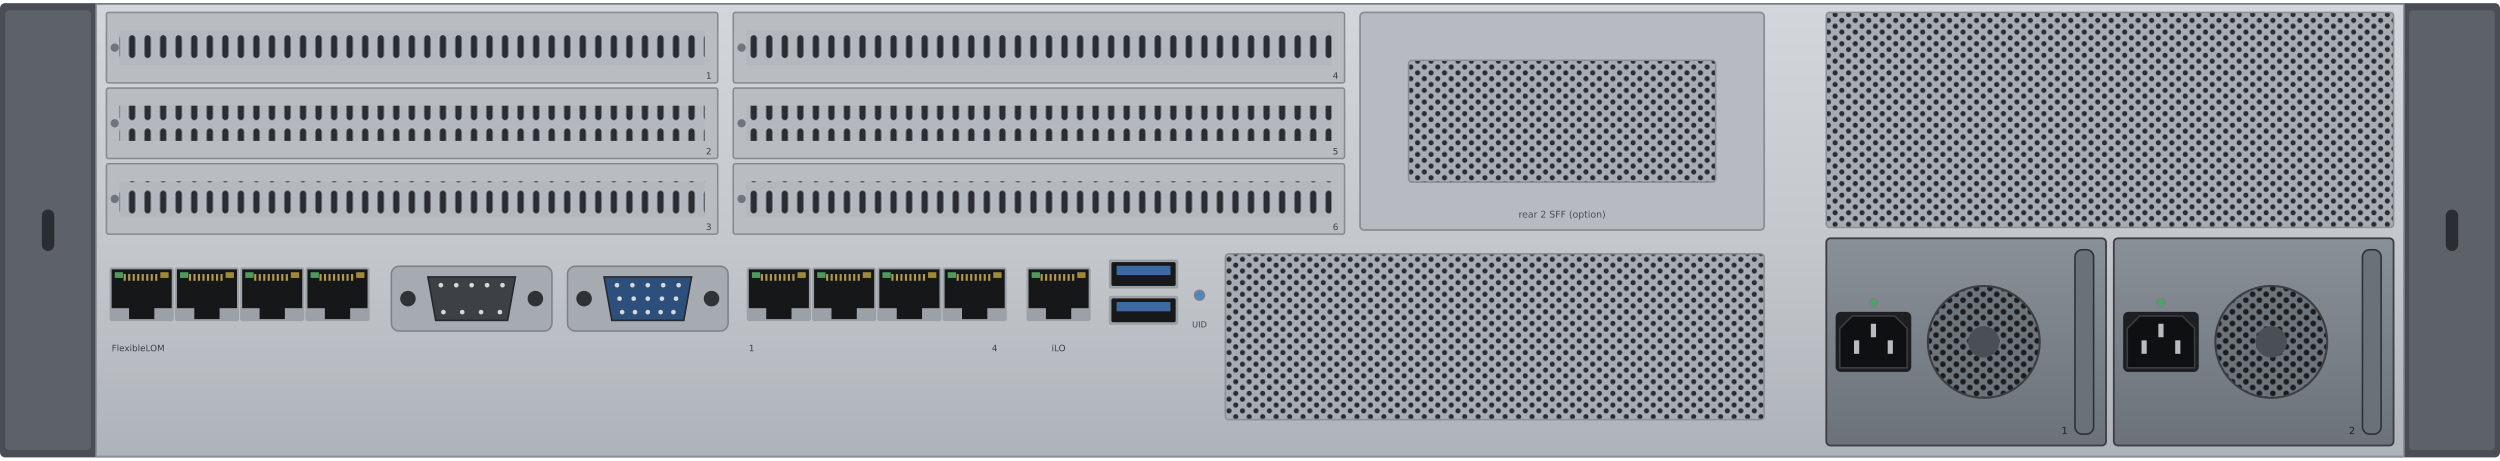
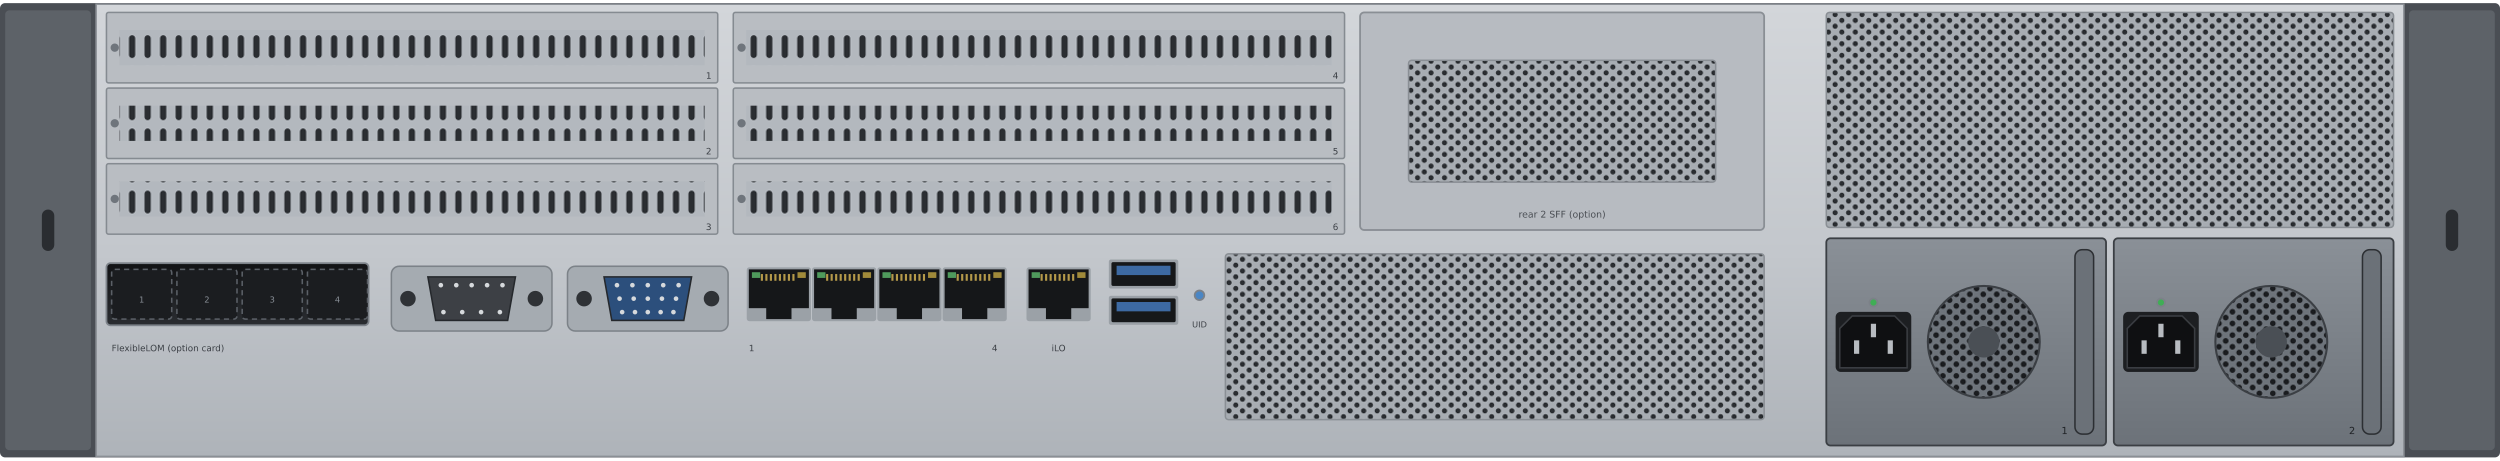
<svg xmlns="http://www.w3.org/2000/svg" viewBox="0 0 482.6 88.9" width="482.6mm" height="88.9mm" font-family="DejaVu Sans, Liberation Sans, Arial, sans-serif">
  <defs>
    <linearGradient id="metal" x1="0" y1="0" x2="0" y2="1">
      <stop offset="0" stop-color="#d3d6da" />
      <stop offset="0.55" stop-color="#c3c7cc" />
      <stop offset="1" stop-color="#aeb3b9" />
    </linearGradient>
    <linearGradient id="ear" x1="0" y1="0" x2="1" y2="0">
      <stop offset="0" stop-color="#a9aeb4" />
      <stop offset="0.5" stop-color="#bfc3c8" />
      <stop offset="1" stop-color="#a3a8ae" />
    </linearGradient>
    <linearGradient id="carrier" x1="0" y1="0" x2="0" y2="1">
      <stop offset="0" stop-color="#5a5f66" />
      <stop offset="1" stop-color="#3d4147" />
    </linearGradient>
    <linearGradient id="carrierv" x1="0" y1="0" x2="1" y2="0">
      <stop offset="0" stop-color="#5a5f66" />
      <stop offset="1" stop-color="#3d4147" />
    </linearGradient>
    <linearGradient id="handle" x1="0" y1="0" x2="0" y2="1">
      <stop offset="0" stop-color="#7b8189" />
      <stop offset="1" stop-color="#5b6067" />
    </linearGradient>
    <linearGradient id="hole" x1="0" y1="0" x2="0" y2="1">
      <stop offset="0" stop-color="#121315" />
      <stop offset="1" stop-color="#2a2d31" />
    </linearGradient>
    <linearGradient id="cage" x1="0" y1="0" x2="0" y2="1">
      <stop offset="0" stop-color="#b9bdc2" />
      <stop offset="1" stop-color="#8e949b" />
    </linearGradient>
    <linearGradient id="module" x1="0" y1="0" x2="0" y2="1">
      <stop offset="0" stop-color="#8a9097" />
      <stop offset="1" stop-color="#6c7279" />
    </linearGradient>
    <linearGradient id="lcd" x1="0" y1="0" x2="0" y2="1">
      <stop offset="0" stop-color="#36414d" />
      <stop offset="1" stop-color="#1f262e" />
    </linearGradient>
    <pattern id="hex" width="2.6" height="2.25" patternUnits="userSpaceOnUse">
      <rect width="2.6" height="2.25" fill="#a7acb2" />
      <circle cx="0.65" cy="0.56" r="0.5" fill="#2b2e32" />
      <circle cx="1.95" cy="1.69" r="0.5" fill="#2b2e32" />
    </pattern>
    <pattern id="hexdark" width="2.6" height="2.25" patternUnits="userSpaceOnUse">
      <rect width="2.6" height="2.25" fill="#6d737a" />
      <circle cx="0.65" cy="0.56" r="0.55" fill="#1b1d20" />
      <circle cx="1.95" cy="1.69" r="0.55" fill="#1b1d20" />
    </pattern>
    <pattern id="slots" width="3" height="6" patternUnits="userSpaceOnUse">
      <rect width="3" height="6" fill="#b3b8be" />
      <rect x="0.9" y="0.8" width="1.2" height="4.4" rx="0.6" fill="#2b2e32" />
    </pattern>
  </defs>
  <rect x="0" y="0.6" width="482.6" height="87.7" fill="#4a4e54" rx="1" />
  <rect x="1" y="2" width="16.55" height="84.9" fill="#5d6268" rx="0.8" />
  <rect x="8.08" y="40.45" width="2.4" height="8" rx="1.2" fill="#2a2d31" />
  <rect x="465.05" y="2" width="16.55" height="84.9" fill="#5d6268" rx="0.8" />
  <rect x="472.13" y="40.45" width="2.4" height="8" rx="1.2" fill="#2a2d31" />
  <rect x="18.55" y="0.8" width="445.5" height="87.3" fill="url(#metal)" stroke="#8a8f95" stroke-width="0.3" />
  <rect x="20.55" y="2.4" width="118" height="13.6" fill="#b9bdc2" rx="0.4" stroke="#858b91" stroke-width="0.3" />
  <rect x="23.05" y="5.8" width="113" height="6.8" fill="url(#slots)" />
  <circle cx="22.15" cy="9.2" r="0.8" fill="#6f757c" />
  <text x="137.35" y="15.2" font-size="1.7" text-anchor="end" fill="#3b3f45">1</text>
  <rect x="20.55" y="17" width="118" height="13.6" fill="#b9bdc2" rx="0.4" stroke="#858b91" stroke-width="0.3" />
  <rect x="23.05" y="20.4" width="113" height="6.8" fill="url(#slots)" />
  <circle cx="22.15" cy="23.8" r="0.8" fill="#6f757c" />
  <text x="137.35" y="29.8" font-size="1.7" text-anchor="end" fill="#3b3f45">2</text>
  <rect x="20.55" y="31.6" width="118" height="13.6" fill="#b9bdc2" rx="0.4" stroke="#858b91" stroke-width="0.3" />
  <rect x="23.05" y="35" width="113" height="6.8" fill="url(#slots)" />
  <circle cx="22.15" cy="38.4" r="0.8" fill="#6f757c" />
  <text x="137.35" y="44.4" font-size="1.7" text-anchor="end" fill="#3b3f45">3</text>
  <rect x="141.55" y="2.4" width="118" height="13.6" fill="#b9bdc2" rx="0.4" stroke="#858b91" stroke-width="0.3" />
  <rect x="144.05" y="5.8" width="113" height="6.8" fill="url(#slots)" />
  <circle cx="143.15" cy="9.2" r="0.8" fill="#6f757c" />
  <text x="258.35" y="15.2" font-size="1.7" text-anchor="end" fill="#3b3f45">4</text>
  <rect x="141.55" y="17" width="118" height="13.6" fill="#b9bdc2" rx="0.4" stroke="#858b91" stroke-width="0.3" />
  <rect x="144.05" y="20.4" width="113" height="6.8" fill="url(#slots)" />
  <circle cx="143.15" cy="23.8" r="0.8" fill="#6f757c" />
  <text x="258.35" y="29.8" font-size="1.7" text-anchor="end" fill="#3b3f45">5</text>
  <rect x="141.55" y="31.6" width="118" height="13.6" fill="#b9bdc2" rx="0.4" stroke="#858b91" stroke-width="0.3" />
  <rect x="144.05" y="35" width="113" height="6.8" fill="url(#slots)" />
  <circle cx="143.15" cy="38.4" r="0.8" fill="#6f757c" />
  <text x="258.35" y="44.4" font-size="1.7" text-anchor="end" fill="#3b3f45">6</text>
  <rect x="262.55" y="2.4" width="78" height="42" fill="#b7bbc1" rx="0.8" stroke="#8a8f95" stroke-width="0.35" />
  <rect x="271.91" y="11.64" width="59.28" height="23.52" fill="url(#hex)" rx="0.6" stroke="#8a8f95" stroke-width="0.3" />
  <text x="301.55" y="42" font-size="1.8" text-anchor="middle" fill="#4a4e54">rear 2 SFF (option)</text>
-   <rect x="21.15" y="51.6" width="12.4" height="10.4" fill="#9ba1a7" rx="0.5" />
-   <path d="M21.55 52H33.15V59.49H29.79V61.6H24.91V59.49H21.55Z" fill="#151719" />
-   <rect x="23.87" y="52.9" width="0.41" height="1.3" fill="#b59a4a" />
-   <rect x="24.74" y="52.9" width="0.41" height="1.3" fill="#b59a4a" />
-   <rect x="25.61" y="52.9" width="0.41" height="1.3" fill="#b59a4a" />
-   <rect x="26.48" y="52.9" width="0.41" height="1.3" fill="#b59a4a" />
-   <rect x="27.35" y="52.9" width="0.41" height="1.3" fill="#b59a4a" />
-   <rect x="28.22" y="52.9" width="0.41" height="1.3" fill="#b59a4a" />
-   <rect x="29.09" y="52.9" width="0.41" height="1.3" fill="#b59a4a" />
-   <rect x="29.96" y="52.9" width="0.41" height="1.3" fill="#b59a4a" />
-   <rect x="22.15" y="52.55" width="1.6" height="1.1" fill="#4f9a5c" />
-   <rect x="30.95" y="52.55" width="1.6" height="1.1" fill="#a08a3a" />
-   <rect x="33.75" y="51.6" width="12.4" height="10.4" fill="#9ba1a7" rx="0.5" />
-   <path d="M34.15 52H45.75V59.49H42.39V61.6H37.51V59.49H34.15Z" fill="#151719" />
-   <rect x="36.47" y="52.9" width="0.41" height="1.3" fill="#b59a4a" />
-   <rect x="37.34" y="52.9" width="0.41" height="1.3" fill="#b59a4a" />
-   <rect x="38.21" y="52.9" width="0.41" height="1.3" fill="#b59a4a" />
-   <rect x="39.08" y="52.9" width="0.41" height="1.3" fill="#b59a4a" />
-   <rect x="39.95" y="52.9" width="0.41" height="1.3" fill="#b59a4a" />
-   <rect x="40.82" y="52.9" width="0.41" height="1.3" fill="#b59a4a" />
-   <rect x="41.69" y="52.9" width="0.41" height="1.3" fill="#b59a4a" />
-   <rect x="42.56" y="52.9" width="0.41" height="1.3" fill="#b59a4a" />
-   <rect x="34.75" y="52.55" width="1.6" height="1.1" fill="#4f9a5c" />
-   <rect x="43.55" y="52.55" width="1.6" height="1.1" fill="#a08a3a" />
-   <rect x="46.35" y="51.6" width="12.4" height="10.4" fill="#9ba1a7" rx="0.5" />
-   <path d="M46.75 52H58.35V59.49H54.99V61.6H50.11V59.49H46.75Z" fill="#151719" />
-   <rect x="49.07" y="52.9" width="0.41" height="1.3" fill="#b59a4a" />
-   <rect x="49.94" y="52.9" width="0.41" height="1.3" fill="#b59a4a" />
-   <rect x="50.81" y="52.9" width="0.41" height="1.3" fill="#b59a4a" />
-   <rect x="51.68" y="52.9" width="0.41" height="1.3" fill="#b59a4a" />
-   <rect x="52.55" y="52.9" width="0.41" height="1.3" fill="#b59a4a" />
-   <rect x="53.42" y="52.9" width="0.41" height="1.3" fill="#b59a4a" />
-   <rect x="54.29" y="52.9" width="0.41" height="1.3" fill="#b59a4a" />
-   <rect x="55.16" y="52.9" width="0.41" height="1.3" fill="#b59a4a" />
-   <rect x="47.35" y="52.55" width="1.6" height="1.1" fill="#4f9a5c" />
-   <rect x="56.15" y="52.55" width="1.6" height="1.1" fill="#a08a3a" />
-   <rect x="58.95" y="51.6" width="12.4" height="10.4" fill="#9ba1a7" rx="0.5" />
-   <path d="M59.35 52H70.95V59.49H67.59V61.6H62.71V59.49H59.35Z" fill="#151719" />
-   <rect x="61.67" y="52.9" width="0.41" height="1.3" fill="#b59a4a" />
-   <rect x="62.54" y="52.9" width="0.41" height="1.3" fill="#b59a4a" />
-   <rect x="63.41" y="52.9" width="0.41" height="1.3" fill="#b59a4a" />
-   <rect x="64.28" y="52.9" width="0.41" height="1.3" fill="#b59a4a" />
-   <rect x="65.15" y="52.9" width="0.41" height="1.3" fill="#b59a4a" />
-   <rect x="66.02" y="52.9" width="0.41" height="1.3" fill="#b59a4a" />
-   <rect x="66.89" y="52.9" width="0.41" height="1.3" fill="#b59a4a" />
-   <rect x="67.76" y="52.9" width="0.41" height="1.3" fill="#b59a4a" />
-   <rect x="59.95" y="52.55" width="1.6" height="1.1" fill="#4f9a5c" />
-   <rect x="68.75" y="52.55" width="1.6" height="1.1" fill="#a08a3a" />
-   <text x="21.55" y="67.8" font-size="1.7" text-anchor="start" fill="#3b3f45">FlexibleLOM</text>
+   <rect x="20.55" y="50.8" width="50.6" height="12" rx="0.8" fill="url(#hole)" />
+   <rect x="20.55" y="50.8" width="50.6" height="12" rx="0.8" fill="none" stroke="#7d838a" stroke-width="0.35" />
+   <rect x="21.55" y="52" width="11.6" height="9.6" fill="#1b1d20" rx="0.6" stroke="#5b6067" stroke-width="0.3" stroke-dasharray="1 0.8" />
+   <text x="27.35" y="58.4" font-size="1.6" text-anchor="middle" fill="#8a9098">1</text>
+   <rect x="34.15" y="52" width="11.6" height="9.6" fill="#1b1d20" rx="0.6" stroke="#5b6067" stroke-width="0.3" stroke-dasharray="1 0.8" />
+   <text x="39.95" y="58.4" font-size="1.6" text-anchor="middle" fill="#8a9098">2</text>
+   <rect x="46.75" y="52" width="11.6" height="9.6" fill="#1b1d20" rx="0.6" stroke="#5b6067" stroke-width="0.3" stroke-dasharray="1 0.8" />
+   <text x="52.55" y="58.4" font-size="1.6" text-anchor="middle" fill="#8a9098">3</text>
+   <rect x="59.35" y="52" width="11.6" height="9.6" fill="#1b1d20" rx="0.6" stroke="#5b6067" stroke-width="0.3" stroke-dasharray="1 0.8" />
+   <text x="65.15" y="58.4" font-size="1.6" text-anchor="middle" fill="#8a9098">4</text>
+   <text x="21.55" y="67.8" font-size="1.7" text-anchor="start" fill="#3b3f45">FlexibleLOM (option card)</text>
  <rect x="75.55" y="51.4" width="31" height="12.5" fill="#a5abb1" rx="1.5" stroke="#7c8288" stroke-width="0.3" />
  <circle cx="78.75" cy="57.65" r="1.5" fill="#2f3236" />
  <circle cx="103.35" cy="57.65" r="1.5" fill="#2f3236" />
  <path d="M82.6 53.45H99.5L98 61.85H84.1Z" fill="#3d4045" stroke="#25282c" stroke-width="0.3" />
  <circle cx="85.1" cy="55.05" r="0.45" fill="#d6d9dc" />
  <circle cx="88.08" cy="55.05" r="0.45" fill="#d6d9dc" />
  <circle cx="91.05" cy="55.05" r="0.45" fill="#d6d9dc" />
  <circle cx="94.03" cy="55.05" r="0.45" fill="#d6d9dc" />
  <circle cx="97" cy="55.05" r="0.45" fill="#d6d9dc" />
  <circle cx="85.6" cy="60.25" r="0.45" fill="#d6d9dc" />
  <circle cx="89.23" cy="60.25" r="0.45" fill="#d6d9dc" />
  <circle cx="92.87" cy="60.25" r="0.45" fill="#d6d9dc" />
  <circle cx="96.5" cy="60.25" r="0.45" fill="#d6d9dc" />
  <rect x="109.55" y="51.4" width="31" height="12.5" fill="#a5abb1" rx="1.5" stroke="#7c8288" stroke-width="0.3" />
  <circle cx="112.75" cy="57.65" r="1.5" fill="#2f3236" />
  <circle cx="137.35" cy="57.65" r="1.5" fill="#2f3236" />
  <path d="M116.6 53.45H133.5L132 61.85H118.1Z" fill="#2c4f7c" stroke="#25282c" stroke-width="0.3" />
  <circle cx="119.1" cy="55.05" r="0.45" fill="#d6d9dc" />
  <circle cx="122.08" cy="55.05" r="0.45" fill="#d6d9dc" />
  <circle cx="125.05" cy="55.05" r="0.45" fill="#d6d9dc" />
  <circle cx="128.03" cy="55.05" r="0.45" fill="#d6d9dc" />
  <circle cx="131" cy="55.05" r="0.45" fill="#d6d9dc" />
  <circle cx="119.6" cy="57.65" r="0.45" fill="#d6d9dc" />
  <circle cx="122.33" cy="57.65" r="0.45" fill="#d6d9dc" />
  <circle cx="125.05" cy="57.65" r="0.45" fill="#d6d9dc" />
  <circle cx="127.78" cy="57.65" r="0.45" fill="#d6d9dc" />
  <circle cx="130.5" cy="57.65" r="0.45" fill="#d6d9dc" />
  <circle cx="120.1" cy="60.25" r="0.45" fill="#d6d9dc" />
  <circle cx="122.58" cy="60.25" r="0.45" fill="#d6d9dc" />
  <circle cx="125.05" cy="60.25" r="0.45" fill="#d6d9dc" />
  <circle cx="127.53" cy="60.25" r="0.45" fill="#d6d9dc" />
  <circle cx="130" cy="60.25" r="0.45" fill="#d6d9dc" />
  <rect x="144.15" y="51.6" width="12.4" height="10.4" fill="#9ba1a7" rx="0.5" />
  <path d="M144.55 52H156.15V59.49H152.79V61.6H147.91V59.49H144.55Z" fill="#151719" />
  <rect x="146.87" y="52.9" width="0.41" height="1.3" fill="#b59a4a" />
  <rect x="147.74" y="52.9" width="0.41" height="1.3" fill="#b59a4a" />
  <rect x="148.61" y="52.9" width="0.41" height="1.3" fill="#b59a4a" />
  <rect x="149.48" y="52.9" width="0.41" height="1.3" fill="#b59a4a" />
  <rect x="150.35" y="52.9" width="0.41" height="1.3" fill="#b59a4a" />
  <rect x="151.22" y="52.9" width="0.41" height="1.3" fill="#b59a4a" />
  <rect x="152.09" y="52.9" width="0.41" height="1.3" fill="#b59a4a" />
  <rect x="152.96" y="52.9" width="0.41" height="1.3" fill="#b59a4a" />
  <rect x="145.15" y="52.55" width="1.6" height="1.1" fill="#4f9a5c" />
  <rect x="153.95" y="52.55" width="1.6" height="1.1" fill="#a08a3a" />
  <rect x="156.75" y="51.6" width="12.4" height="10.4" fill="#9ba1a7" rx="0.5" />
  <path d="M157.15 52H168.75V59.49H165.39V61.6H160.51V59.49H157.15Z" fill="#151719" />
  <rect x="159.47" y="52.9" width="0.41" height="1.3" fill="#b59a4a" />
  <rect x="160.34" y="52.9" width="0.41" height="1.3" fill="#b59a4a" />
  <rect x="161.21" y="52.9" width="0.41" height="1.3" fill="#b59a4a" />
  <rect x="162.08" y="52.9" width="0.41" height="1.3" fill="#b59a4a" />
  <rect x="162.95" y="52.9" width="0.41" height="1.3" fill="#b59a4a" />
  <rect x="163.82" y="52.9" width="0.41" height="1.3" fill="#b59a4a" />
  <rect x="164.69" y="52.9" width="0.41" height="1.3" fill="#b59a4a" />
  <rect x="165.56" y="52.9" width="0.41" height="1.3" fill="#b59a4a" />
  <rect x="157.75" y="52.55" width="1.6" height="1.1" fill="#4f9a5c" />
  <rect x="166.55" y="52.55" width="1.6" height="1.1" fill="#a08a3a" />
  <rect x="169.35" y="51.6" width="12.4" height="10.4" fill="#9ba1a7" rx="0.5" />
  <path d="M169.75 52H181.35V59.49H177.99V61.6H173.11V59.49H169.75Z" fill="#151719" />
  <rect x="172.07" y="52.9" width="0.41" height="1.3" fill="#b59a4a" />
  <rect x="172.94" y="52.9" width="0.41" height="1.3" fill="#b59a4a" />
  <rect x="173.81" y="52.9" width="0.41" height="1.3" fill="#b59a4a" />
  <rect x="174.68" y="52.9" width="0.41" height="1.3" fill="#b59a4a" />
  <rect x="175.55" y="52.9" width="0.41" height="1.3" fill="#b59a4a" />
  <rect x="176.42" y="52.9" width="0.41" height="1.3" fill="#b59a4a" />
  <rect x="177.29" y="52.9" width="0.41" height="1.3" fill="#b59a4a" />
  <rect x="178.16" y="52.9" width="0.41" height="1.3" fill="#b59a4a" />
  <rect x="170.35" y="52.55" width="1.6" height="1.1" fill="#4f9a5c" />
  <rect x="179.15" y="52.55" width="1.6" height="1.1" fill="#a08a3a" />
  <rect x="181.95" y="51.6" width="12.4" height="10.4" fill="#9ba1a7" rx="0.5" />
  <path d="M182.35 52H193.95V59.49H190.59V61.6H185.71V59.49H182.35Z" fill="#151719" />
  <rect x="184.67" y="52.9" width="0.41" height="1.3" fill="#b59a4a" />
  <rect x="185.54" y="52.9" width="0.41" height="1.3" fill="#b59a4a" />
  <rect x="186.41" y="52.9" width="0.41" height="1.3" fill="#b59a4a" />
  <rect x="187.28" y="52.9" width="0.41" height="1.3" fill="#b59a4a" />
  <rect x="188.15" y="52.9" width="0.41" height="1.3" fill="#b59a4a" />
  <rect x="189.02" y="52.9" width="0.41" height="1.3" fill="#b59a4a" />
  <rect x="189.89" y="52.9" width="0.41" height="1.3" fill="#b59a4a" />
  <rect x="190.76" y="52.9" width="0.41" height="1.3" fill="#b59a4a" />
  <rect x="182.95" y="52.55" width="1.6" height="1.1" fill="#4f9a5c" />
  <rect x="191.75" y="52.55" width="1.6" height="1.1" fill="#a08a3a" />
  <text x="144.55" y="67.8" font-size="1.7" text-anchor="start" fill="#3b3f45">1</text>
  <text x="192.55" y="67.8" font-size="1.7" text-anchor="end" fill="#3b3f45">4</text>
  <rect x="198.15" y="51.6" width="12.4" height="10.4" fill="#9ba1a7" rx="0.5" />
  <path d="M198.55 52H210.15V59.49H206.79V61.6H201.91V59.49H198.55Z" fill="#151719" />
  <rect x="200.87" y="52.9" width="0.41" height="1.3" fill="#b59a4a" />
  <rect x="201.74" y="52.9" width="0.41" height="1.3" fill="#b59a4a" />
  <rect x="202.61" y="52.9" width="0.41" height="1.3" fill="#b59a4a" />
  <rect x="203.48" y="52.9" width="0.41" height="1.3" fill="#b59a4a" />
  <rect x="204.35" y="52.9" width="0.41" height="1.3" fill="#b59a4a" />
  <rect x="205.22" y="52.9" width="0.41" height="1.3" fill="#b59a4a" />
  <rect x="206.09" y="52.9" width="0.41" height="1.3" fill="#b59a4a" />
  <rect x="206.96" y="52.9" width="0.41" height="1.3" fill="#b59a4a" />
  <rect x="199.15" y="52.55" width="1.6" height="1.1" fill="#4f9a5c" />
  <rect x="207.95" y="52.55" width="1.6" height="1.1" fill="#a08a3a" />
  <text x="204.35" y="67.8" font-size="1.7" text-anchor="middle" fill="#3b3f45">iLO</text>
  <rect x="214.05" y="50.1" width="13.4" height="5.6" fill="#9aa0a6" rx="0.4" />
  <rect x="214.55" y="50.6" width="12.4" height="4.6" fill="#16181a" rx="0.3" />
  <rect x="215.55" y="51.3" width="10.4" height="1.8" fill="#3d6aa3" />
  <rect x="214.05" y="57.1" width="13.4" height="5.6" fill="#9aa0a6" rx="0.4" />
  <rect x="214.55" y="57.6" width="12.4" height="4.6" fill="#16181a" rx="0.3" />
  <rect x="215.55" y="58.3" width="10.4" height="1.8" fill="#3d6aa3" />
  <circle cx="231.55" cy="57" r="1.1" fill="#7c8188" />
  <circle cx="231.55" cy="57" r="0.75" fill="#4a86c5" />
  <text x="231.55" y="63.2" font-size="1.6" text-anchor="middle" fill="#3b3f45">UID</text>
  <rect x="236.55" y="49" width="104" height="32" fill="url(#hex)" rx="0.6" stroke="#8a8f95" stroke-width="0.3" />
  <rect x="352.55" y="46" width="54" height="40" fill="url(#module)" rx="0.8" stroke="#3b3f44" stroke-width="0.35" />
  <rect x="354.35" y="60.2" width="14.6" height="11.6" fill="#1d1f22" rx="1" />
  <path d="M357.55 61H365.75L368.15 63.4V71H355.15V63.4Z" fill="#0f1012" stroke="#3a3d42" stroke-width="0.3" />
  <rect x="357.9" y="65.7" width="1" height="2.6" fill="#b8bcc1" />
  <rect x="361.15" y="62.5" width="1" height="2.6" fill="#b8bcc1" />
  <rect x="364.4" y="65.7" width="1" height="2.6" fill="#b8bcc1" />
  <circle cx="382.95" cy="66" r="10.8" fill="url(#hexdark)" stroke="#3b3f44" stroke-width="0.4" />
  <circle cx="382.95" cy="66" r="3.02" fill="#4a4f55" />
  <rect x="400.55" y="48.2" width="3.6" height="35.6" fill="#6b7178" rx="1.4" stroke="#2c2f33" stroke-width="0.3" />
  <circle cx="361.65" cy="58.4" r="0.95" fill="#7c8188" />
  <circle cx="361.65" cy="58.4" r="0.6" fill="#3fae55" />
  <text x="399.15" y="83.8" font-size="1.9" text-anchor="end" fill="#1f2226">1</text>
  <rect x="408.05" y="46" width="54" height="40" fill="url(#module)" rx="0.8" stroke="#3b3f44" stroke-width="0.35" />
  <rect x="409.85" y="60.2" width="14.6" height="11.6" fill="#1d1f22" rx="1" />
  <path d="M413.05 61H421.25L423.65 63.4V71H410.65V63.4Z" fill="#0f1012" stroke="#3a3d42" stroke-width="0.3" />
  <rect x="413.4" y="65.7" width="1" height="2.6" fill="#b8bcc1" />
  <rect x="416.65" y="62.5" width="1" height="2.6" fill="#b8bcc1" />
  <rect x="419.9" y="65.7" width="1" height="2.6" fill="#b8bcc1" />
  <circle cx="438.45" cy="66" r="10.8" fill="url(#hexdark)" stroke="#3b3f44" stroke-width="0.4" />
  <circle cx="438.45" cy="66" r="3.02" fill="#4a4f55" />
  <rect x="456.05" y="48.2" width="3.6" height="35.6" fill="#6b7178" rx="1.4" stroke="#2c2f33" stroke-width="0.3" />
  <circle cx="417.15" cy="58.4" r="0.95" fill="#7c8188" />
  <circle cx="417.15" cy="58.4" r="0.6" fill="#3fae55" />
  <text x="454.65" y="83.8" font-size="1.9" text-anchor="end" fill="#1f2226">2</text>
  <rect x="352.55" y="2.4" width="109.5" height="41.5" fill="url(#hex)" rx="0.6" stroke="#8a8f95" stroke-width="0.3" />
</svg>
